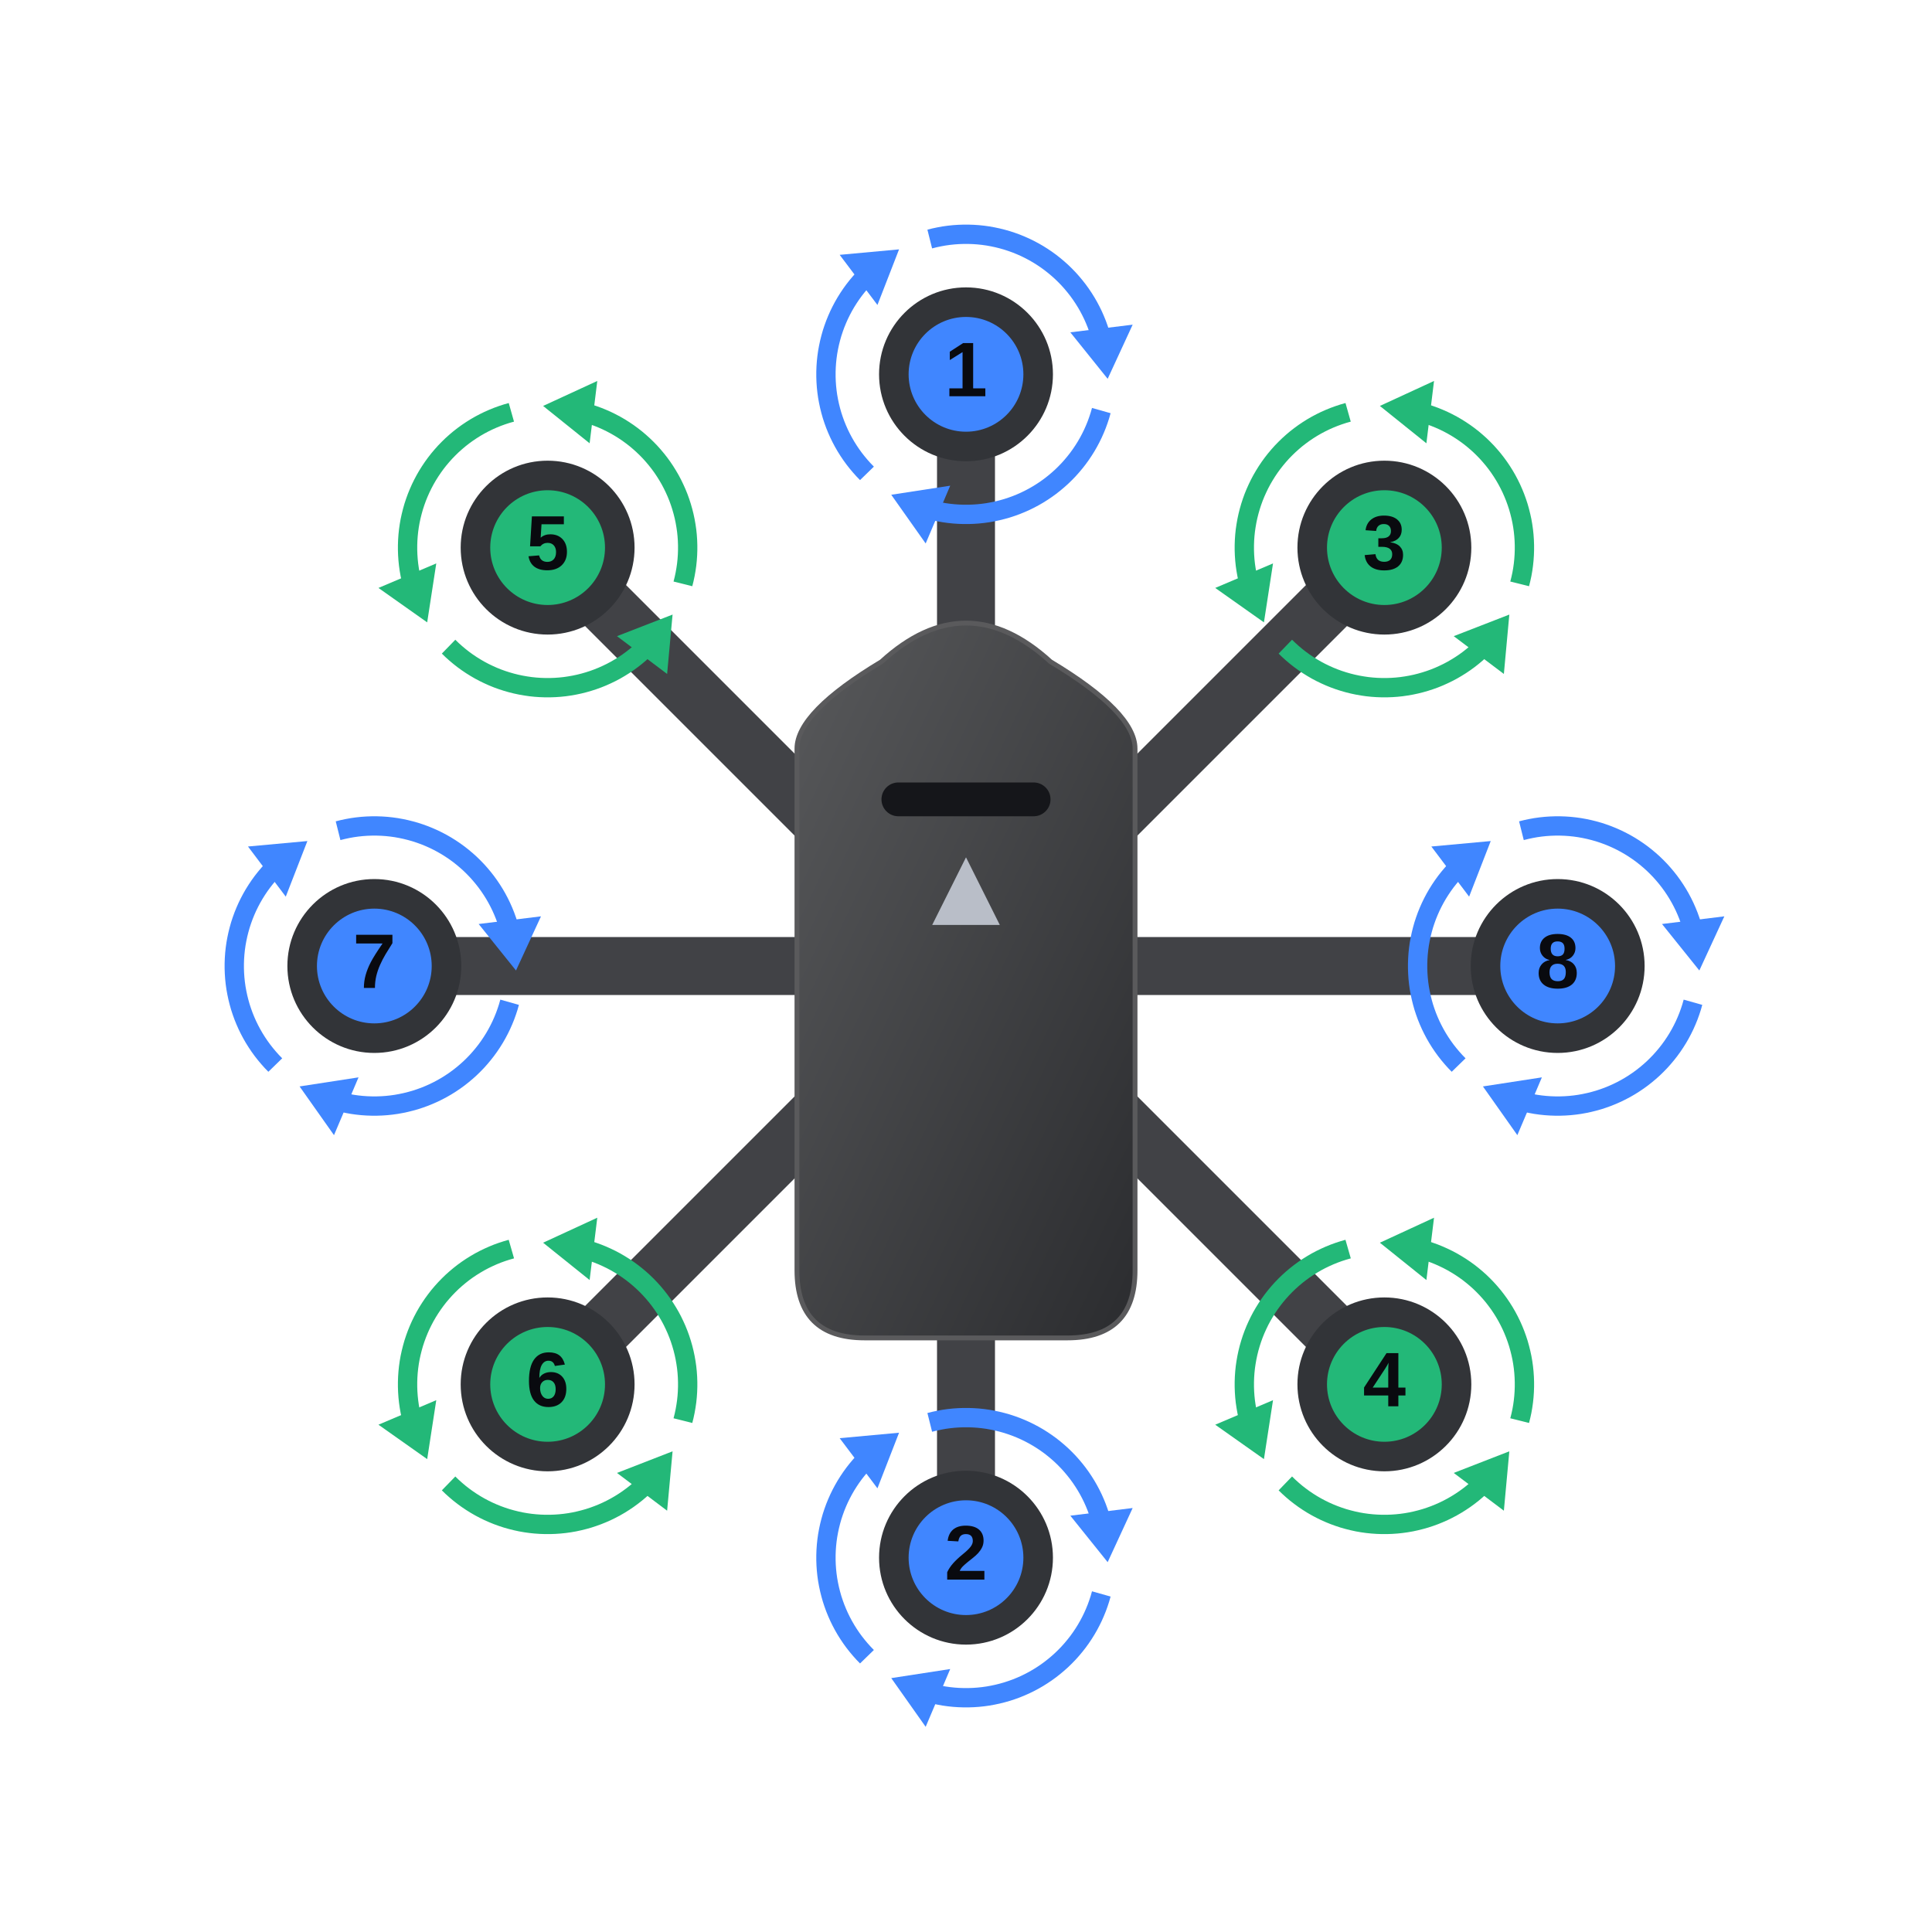
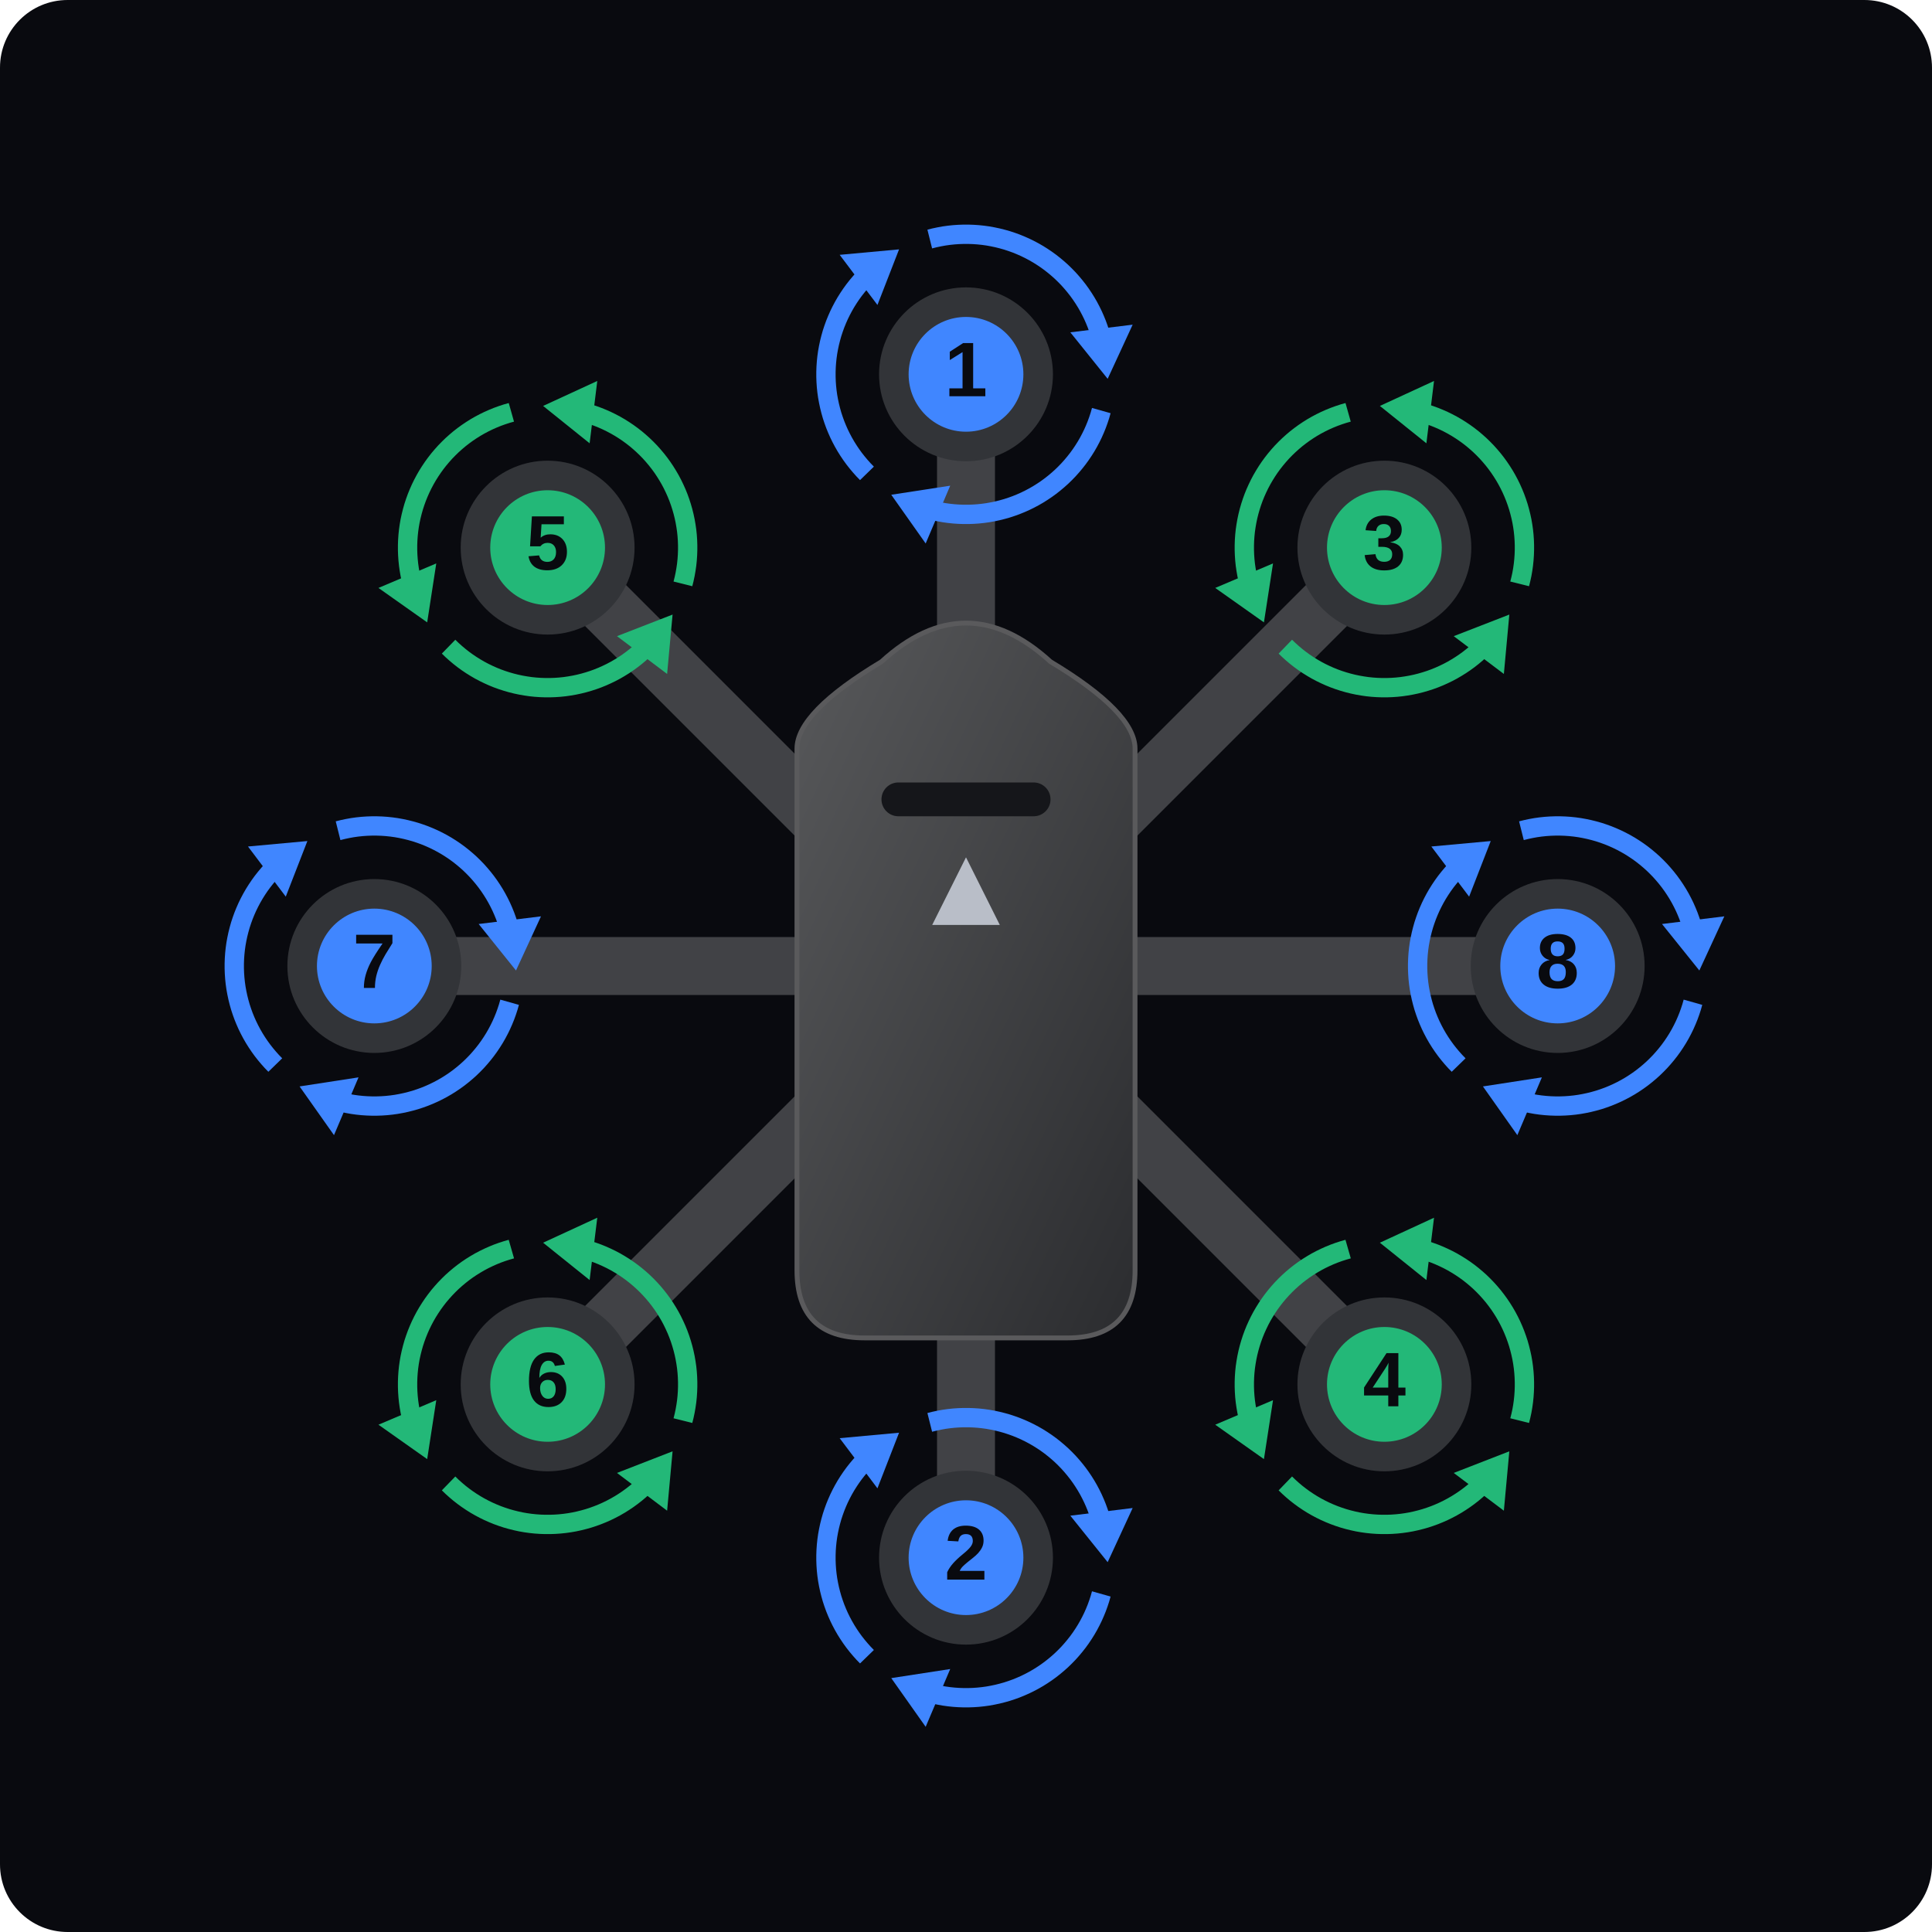
<svg xmlns="http://www.w3.org/2000/svg" width="800" height="800" viewBox="0 0 800 800">
  <defs>
    <linearGradient id="body" x1="0" y1="0" x2="1" y2="1">
      <stop stop-color="#58595b" />
      <stop offset="1" stop-color="#2b2c2f" />
    </linearGradient>
  </defs>
+   <rect width="800" height="800" rx="28" fill="#090a0f" />
  <path d="M 400 400 L 400.0 155.0" stroke="#414246" stroke-width="24" stroke-linecap="round" />
  <path d="M 400 400 L 573.241 226.759" stroke="#414246" stroke-width="24" stroke-linecap="round" />
  <path d="M 400 400 L 645.0 400.0" stroke="#414246" stroke-width="24" stroke-linecap="round" />
  <path d="M 400 400 L 573.241 573.241" stroke="#414246" stroke-width="24" stroke-linecap="round" />
  <path d="M 400 400 L 400.0 645.0" stroke="#414246" stroke-width="24" stroke-linecap="round" />
  <path d="M 400 400 L 226.759 573.241" stroke="#414246" stroke-width="24" stroke-linecap="round" />
  <path d="M 400 400 L 155.0 400" stroke="#414246" stroke-width="24" stroke-linecap="round" />
  <path d="M 400 400 L 226.759 226.759" stroke="#414246" stroke-width="24" stroke-linecap="round" />
  <path d="M330 335 V310 Q330 295 365 274 Q400 242 435 274 Q470 295 470 310 V526 Q470 554 442 554 H358 Q330 554 330 526 Z" fill="url(#body)" stroke="#5a5a5c" stroke-width="2" />
  <rect x="365" y="324" width="70" height="14" rx="7" fill="#15161a" />
  <circle cx="400.0" cy="155.0" r="36" fill="#323438" />
  <circle cx="400.0" cy="155.0" r="23.76" fill="#4086ff" />
  <polyline points="456.02,170.01 455.47,171.96 454.84,173.88 454.15,175.79 453.39,177.66 452.57,179.51 451.68,181.33 450.73,183.12 449.72,184.87 448.64,186.59 447.51,188.27 446.32,189.91 445.07,191.50 443.77,193.05 442.42,194.56 441.01,196.01 439.56,197.42 438.05,198.77 436.50,200.07 434.91,201.32 433.27,202.51 431.59,203.64 429.87,204.72 428.12,205.73 426.33,206.68 424.51,207.57 422.66,208.39 420.79,209.15 418.88,209.84 416.96,210.47 415.01,211.02 413.05,211.51 411.07,211.93 409.07,212.29 407.07,212.57 405.06,212.78 403.04,212.92 401.01,212.99 398.99,212.99 396.96,212.92 394.94,212.78 392.93,212.57 390.93,212.29 388.93,211.93 386.95,211.51 384.99,211.02 383.04,210.47 381.12,209.84 379.21,209.15 377.34,208.39" fill="none" stroke="#4086ff" stroke-width="8" />
  <polygon points="369.05,204.87 383.30,225.04 393.46,201.11" fill="#4086ff" />
  <polyline points="358.99,196.01 357.58,194.56 356.23,193.05 354.93,191.50 353.68,189.91 352.49,188.27 351.36,186.59 350.28,184.87 349.27,183.12 348.32,181.33 347.43,179.51 346.61,177.66 345.85,175.79 345.16,173.88 344.53,171.96 343.98,170.01 343.49,168.05 343.07,166.07 342.71,164.07 342.43,162.07 342.22,160.06 342.08,158.04 342.01,156.01 342.01,153.99 342.08,151.96 342.22,149.94 342.43,147.93 342.71,145.93 343.07,143.93 343.49,141.95 343.98,139.99 344.53,138.04 345.16,136.12 345.85,134.21 346.61,132.34 347.43,130.49 348.32,128.67 349.27,126.88 350.28,125.13 351.36,123.41 352.49,121.73 353.68,120.09 354.93,118.50 356.23,116.95 357.58,115.44 358.99,113.99 360.44,112.58 361.95,111.23 363.50,109.93 365.09,108.68" fill="none" stroke="#4086ff" stroke-width="8" />
  <polygon points="372.28,103.26 347.69,105.52 363.33,126.28" fill="#4086ff" />
  <polyline points="384.99,98.98 386.95,98.49 388.93,98.07 390.93,97.71 392.93,97.43 394.94,97.22 396.96,97.08 398.99,97.01 401.01,97.01 403.04,97.08 405.06,97.22 407.07,97.43 409.07,97.71 411.07,98.07 413.05,98.49 415.01,98.98 416.96,99.53 418.88,100.16 420.79,100.85 422.66,101.61 424.51,102.43 426.33,103.32 428.12,104.27 429.87,105.28 431.59,106.36 433.27,107.49 434.91,108.68 436.50,109.93 438.05,111.23 439.56,112.58 441.01,113.99 442.42,115.44 443.77,116.95 445.07,118.50 446.32,120.09 447.51,121.73 448.64,123.41 449.72,125.13 450.73,126.88 451.68,128.67 452.57,130.49 453.39,132.34 454.15,134.21 454.84,136.12 455.47,138.04 456.02,139.99 456.51,141.95 456.93,143.93 457.29,145.93 457.57,147.93" fill="none" stroke="#4086ff" stroke-width="8" />
  <polygon points="458.66,156.86 469.01,134.44 443.20,137.61" fill="#4086ff" />
  <text x="400.0" y="155.0" text-anchor="middle" dominant-baseline="middle" fill="#090a0f" font-family="Arial" font-weight="bold" font-size="32">1</text>
  <circle cx="573.241" cy="226.759" r="36" fill="#323438" />
  <circle cx="573.241" cy="226.759" r="23.76" fill="#23b878" />
  <polyline points="629.26,241.77 629.75,239.81 630.18,237.83 630.53,235.83 630.81,233.83 631.02,231.81 631.16,229.79 631.23,227.77 631.23,225.75 631.16,223.72 631.02,221.70 630.81,219.69 630.53,217.69 630.18,215.69 629.75,213.71 629.26,211.75 628.71,209.80 628.08,207.88 627.39,205.97 626.63,204.10 625.81,202.25 624.92,200.43 623.97,198.64 622.96,196.89 621.88,195.17 620.75,193.49 619.56,191.85 618.32,190.26 617.01,188.71 615.66,187.20 614.25,185.75 612.80,184.34 611.29,182.99 609.74,181.68 608.15,180.44 606.51,179.25 604.83,178.12 603.11,177.04 601.36,176.03 599.57,175.08 597.75,174.19 595.90,173.37 594.03,172.61 592.12,171.92 590.20,171.29 588.25,170.74 586.29,170.25 584.31,169.82 582.31,169.47 580.31,169.19" fill="none" stroke="#23b878" stroke-width="8" />
  <polygon points="571.38,168.09 593.80,157.75 590.64,183.56" fill="#23b878" />
  <polyline points="532.23,267.77 533.69,269.18 535.19,270.53 536.74,271.83 538.34,273.08 539.97,274.27 541.65,275.40 543.37,276.47 545.12,277.49 546.91,278.44 548.73,279.32 550.58,280.15 552.46,280.91 554.36,281.60 556.28,282.22 558.23,282.78 560.19,283.27 562.17,283.69 564.17,284.04 566.17,284.33 568.19,284.54 570.21,284.68 572.23,284.75 574.25,284.75 576.28,284.68 578.30,284.54 580.31,284.33 582.31,284.04 584.31,283.69 586.29,283.27 588.25,282.78 590.20,282.22 592.12,281.60 594.03,280.91 595.90,280.15 597.75,279.32 599.57,278.44 601.36,277.49 603.11,276.47 604.83,275.40 606.51,274.27 608.15,273.08 609.74,271.83 611.29,270.53 612.80,269.18 614.25,267.77 615.66,266.31 617.01,264.81 618.32,263.26 619.56,261.66" fill="none" stroke="#23b878" stroke-width="8" />
  <polygon points="624.98,254.48 622.72,279.07 601.96,263.42" fill="#23b878" />
  <polyline points="558.23,170.74 556.28,171.29 554.36,171.92 552.46,172.61 550.58,173.37 548.73,174.19 546.91,175.08 545.12,176.03 543.37,177.04 541.65,178.12 539.97,179.25 538.34,180.44 536.74,181.68 535.19,182.99 533.69,184.34 532.23,185.75 530.82,187.20 529.47,188.71 528.17,190.26 526.92,191.85 525.73,193.49 524.60,195.17 523.53,196.89 522.51,198.64 521.56,200.43 520.68,202.25 519.85,204.10 519.09,205.97 518.40,207.88 517.78,209.80 517.22,211.75 516.73,213.71 516.31,215.69 515.96,217.69 515.67,219.69 515.46,221.70 515.32,223.72 515.25,225.75 515.25,227.77 515.32,229.79 515.46,231.81 515.67,233.83 515.96,235.83 516.31,237.83 516.73,239.81 517.22,241.77 517.78,243.72 518.40,245.64 519.09,247.54 519.85,249.42" fill="none" stroke="#23b878" stroke-width="8" />
  <polygon points="523.37,257.71 503.20,243.45 527.13,233.30" fill="#23b878" />
  <text x="573.241" y="226.759" text-anchor="middle" dominant-baseline="middle" fill="#090a0f" font-family="Arial" font-weight="bold" font-size="32">3</text>
  <circle cx="645.0" cy="400.0" r="36" fill="#323438" />
  <circle cx="645.0" cy="400.0" r="23.76" fill="#4086ff" />
  <polyline points="701.02,415.01 700.47,416.96 699.84,418.88 699.15,420.79 698.39,422.66 697.57,424.51 696.68,426.33 695.73,428.12 694.72,429.87 693.64,431.59 692.51,433.27 691.32,434.91 690.07,436.50 688.77,438.05 687.42,439.56 686.01,441.01 684.56,442.42 683.05,443.77 681.50,445.07 679.91,446.32 678.27,447.51 676.59,448.64 674.87,449.72 673.12,450.73 671.33,451.68 669.51,452.57 667.66,453.39 665.79,454.15 663.88,454.84 661.96,455.47 660.01,456.02 658.05,456.51 656.07,456.93 654.07,457.29 652.07,457.57 650.06,457.78 648.04,457.92 646.01,457.99 643.99,457.99 641.96,457.92 639.94,457.78 637.93,457.57 635.93,457.29 633.93,456.93 631.95,456.51 629.99,456.02 628.04,455.47 626.12,454.84 624.21,454.15 622.34,453.39" fill="none" stroke="#4086ff" stroke-width="8" />
  <polygon points="614.05,449.87 628.30,470.04 638.46,446.11" fill="#4086ff" />
  <polyline points="603.99,441.01 602.58,439.56 601.23,438.05 599.93,436.50 598.68,434.91 597.49,433.27 596.36,431.59 595.28,429.87 594.27,428.12 593.32,426.33 592.43,424.51 591.61,422.66 590.85,420.79 590.16,418.88 589.53,416.96 588.98,415.01 588.49,413.05 588.07,411.07 587.71,409.07 587.43,407.07 587.22,405.06 587.08,403.04 587.01,401.01 587.01,398.99 587.08,396.96 587.22,394.94 587.43,392.93 587.71,390.93 588.07,388.93 588.49,386.95 588.98,384.99 589.53,383.04 590.16,381.12 590.85,379.21 591.61,377.34 592.43,375.49 593.32,373.67 594.27,371.88 595.28,370.13 596.36,368.41 597.49,366.73 598.68,365.09 599.93,363.50 601.23,361.95 602.58,360.44 603.99,358.99 605.44,357.58 606.95,356.23 608.50,354.93 610.09,353.68" fill="none" stroke="#4086ff" stroke-width="8" />
  <polygon points="617.28,348.26 592.69,350.52 608.33,371.28" fill="#4086ff" />
  <polyline points="629.99,343.98 631.95,343.49 633.93,343.07 635.93,342.71 637.93,342.43 639.94,342.22 641.96,342.08 643.99,342.01 646.01,342.01 648.04,342.08 650.06,342.22 652.07,342.43 654.07,342.71 656.07,343.07 658.05,343.49 660.01,343.98 661.96,344.53 663.88,345.16 665.79,345.85 667.66,346.61 669.51,347.43 671.33,348.32 673.12,349.27 674.87,350.28 676.59,351.36 678.27,352.49 679.91,353.68 681.50,354.93 683.05,356.23 684.56,357.58 686.01,358.99 687.42,360.44 688.77,361.95 690.07,363.50 691.32,365.09 692.51,366.73 693.64,368.41 694.72,370.13 695.73,371.88 696.68,373.67 697.57,375.49 698.39,377.34 699.15,379.21 699.84,381.12 700.47,383.04 701.02,384.99 701.51,386.95 701.93,388.93 702.29,390.93 702.57,392.93" fill="none" stroke="#4086ff" stroke-width="8" />
  <polygon points="703.66,401.86 714.01,379.44 688.20,382.61" fill="#4086ff" />
  <text x="645.0" y="400.0" text-anchor="middle" dominant-baseline="middle" fill="#090a0f" font-family="Arial" font-weight="bold" font-size="32">8</text>
  <circle cx="573.241" cy="573.241" r="36" fill="#323438" />
  <circle cx="573.241" cy="573.241" r="23.76" fill="#23b878" />
  <polyline points="629.26,588.25 629.75,586.29 630.18,584.31 630.53,582.31 630.81,580.31 631.02,578.30 631.16,576.28 631.23,574.25 631.23,572.23 631.16,570.21 631.02,568.19 630.81,566.17 630.53,564.17 630.18,562.17 629.75,560.19 629.26,558.23 628.71,556.28 628.08,554.36 627.39,552.46 626.63,550.58 625.81,548.73 624.92,546.91 623.97,545.12 622.96,543.37 621.88,541.65 620.75,539.97 619.56,538.34 618.32,536.74 617.01,535.19 615.66,533.69 614.25,532.23 612.80,530.82 611.29,529.47 609.74,528.17 608.15,526.92 606.51,525.73 604.83,524.60 603.11,523.53 601.36,522.51 599.57,521.56 597.75,520.68 595.90,519.85 594.03,519.09 592.12,518.40 590.20,517.78 588.25,517.22 586.29,516.73 584.31,516.31 582.31,515.96 580.31,515.67" fill="none" stroke="#23b878" stroke-width="8" />
  <polygon points="571.38,514.58 593.80,504.23 590.64,530.04" fill="#23b878" />
  <polyline points="532.23,614.25 533.69,615.66 535.19,617.01 536.74,618.32 538.34,619.56 539.97,620.75 541.65,621.88 543.37,622.96 545.12,623.97 546.91,624.92 548.73,625.81 550.58,626.63 552.46,627.39 554.36,628.08 556.28,628.71 558.23,629.26 560.19,629.75 562.17,630.18 564.17,630.53 566.17,630.81 568.19,631.02 570.21,631.16 572.23,631.23 574.25,631.23 576.28,631.16 578.30,631.02 580.31,630.81 582.31,630.53 584.31,630.18 586.29,629.75 588.25,629.26 590.20,628.71 592.12,628.08 594.03,627.39 595.90,626.63 597.75,625.81 599.57,624.92 601.36,623.97 603.11,622.96 604.83,621.88 606.51,620.75 608.15,619.56 609.74,618.32 611.29,617.01 612.80,615.66 614.25,614.25 615.66,612.80 617.01,611.29 618.32,609.74 619.56,608.15" fill="none" stroke="#23b878" stroke-width="8" />
  <polygon points="624.98,600.96 622.72,625.55 601.96,609.91" fill="#23b878" />
  <polyline points="558.23,517.22 556.28,517.78 554.36,518.40 552.46,519.09 550.58,519.85 548.73,520.68 546.91,521.56 545.12,522.51 543.37,523.53 541.65,524.60 539.97,525.73 538.34,526.92 536.74,528.17 535.19,529.47 533.69,530.82 532.23,532.23 530.82,533.69 529.47,535.19 528.17,536.74 526.92,538.34 525.73,539.97 524.60,541.65 523.53,543.37 522.51,545.12 521.56,546.91 520.68,548.73 519.85,550.58 519.09,552.46 518.40,554.36 517.78,556.28 517.22,558.23 516.73,560.19 516.31,562.17 515.96,564.17 515.67,566.17 515.46,568.19 515.32,570.21 515.25,572.23 515.25,574.25 515.32,576.28 515.46,578.30 515.67,580.31 515.96,582.31 516.31,584.31 516.73,586.29 517.22,588.25 517.78,590.20 518.40,592.12 519.09,594.03 519.85,595.90" fill="none" stroke="#23b878" stroke-width="8" />
  <polygon points="523.37,604.19 503.20,589.94 527.13,579.78" fill="#23b878" />
  <text x="573.241" y="573.241" text-anchor="middle" dominant-baseline="middle" fill="#090a0f" font-family="Arial" font-weight="bold" font-size="32">4</text>
  <circle cx="400.0" cy="645.0" r="36" fill="#323438" />
  <circle cx="400.0" cy="645.0" r="23.76" fill="#4086ff" />
  <polyline points="456.02,660.01 455.47,661.96 454.84,663.88 454.15,665.79 453.39,667.66 452.57,669.51 451.68,671.33 450.73,673.12 449.72,674.87 448.64,676.59 447.51,678.27 446.32,679.91 445.07,681.50 443.77,683.05 442.42,684.56 441.01,686.01 439.56,687.42 438.05,688.77 436.50,690.07 434.91,691.32 433.27,692.51 431.59,693.64 429.87,694.72 428.12,695.73 426.33,696.68 424.51,697.57 422.66,698.39 420.79,699.15 418.88,699.84 416.96,700.47 415.01,701.02 413.05,701.51 411.07,701.93 409.07,702.29 407.07,702.57 405.06,702.78 403.04,702.92 401.01,702.99 398.99,702.99 396.96,702.92 394.94,702.78 392.93,702.57 390.93,702.29 388.93,701.93 386.95,701.51 384.99,701.02 383.04,700.47 381.12,699.84 379.21,699.15 377.34,698.39" fill="none" stroke="#4086ff" stroke-width="8" />
  <polygon points="369.05,694.87 383.30,715.04 393.46,691.11" fill="#4086ff" />
  <polyline points="358.99,686.01 357.58,684.56 356.23,683.05 354.93,681.50 353.68,679.91 352.49,678.27 351.36,676.59 350.28,674.87 349.27,673.12 348.32,671.33 347.43,669.51 346.61,667.66 345.85,665.79 345.16,663.88 344.53,661.96 343.98,660.01 343.49,658.05 343.07,656.07 342.71,654.07 342.43,652.07 342.22,650.06 342.08,648.04 342.01,646.01 342.01,643.99 342.08,641.96 342.22,639.94 342.43,637.93 342.71,635.93 343.07,633.93 343.49,631.95 343.98,629.99 344.53,628.04 345.16,626.12 345.85,624.21 346.61,622.34 347.43,620.49 348.32,618.67 349.27,616.88 350.28,615.13 351.36,613.41 352.49,611.73 353.68,610.09 354.93,608.50 356.23,606.95 357.58,605.44 358.99,603.99 360.44,602.58 361.95,601.23 363.50,599.93 365.09,598.68" fill="none" stroke="#4086ff" stroke-width="8" />
  <polygon points="372.28,593.26 347.69,595.52 363.33,616.28" fill="#4086ff" />
  <polyline points="384.99,588.98 386.95,588.49 388.93,588.07 390.93,587.71 392.93,587.43 394.94,587.22 396.96,587.08 398.99,587.01 401.01,587.01 403.04,587.08 405.06,587.22 407.07,587.43 409.07,587.71 411.07,588.07 413.05,588.49 415.01,588.98 416.96,589.53 418.88,590.16 420.79,590.85 422.66,591.61 424.51,592.43 426.33,593.32 428.12,594.27 429.87,595.28 431.59,596.36 433.27,597.49 434.91,598.68 436.50,599.93 438.05,601.23 439.56,602.58 441.01,603.99 442.42,605.44 443.77,606.95 445.07,608.50 446.32,610.09 447.51,611.73 448.64,613.41 449.72,615.13 450.73,616.88 451.68,618.67 452.57,620.49 453.39,622.34 454.15,624.21 454.84,626.12 455.47,628.04 456.02,629.99 456.51,631.95 456.93,633.93 457.29,635.93 457.57,637.93" fill="none" stroke="#4086ff" stroke-width="8" />
  <polygon points="458.66,646.86 469.01,624.44 443.20,627.61" fill="#4086ff" />
  <text x="400.0" y="645.0" text-anchor="middle" dominant-baseline="middle" fill="#090a0f" font-family="Arial" font-weight="bold" font-size="32">2</text>
  <circle cx="226.759" cy="573.241" r="36" fill="#323438" />
  <circle cx="226.759" cy="573.241" r="23.76" fill="#23b878" />
  <polyline points="282.78,588.25 283.27,586.29 283.69,584.31 284.04,582.31 284.33,580.31 284.54,578.30 284.68,576.28 284.75,574.25 284.75,572.23 284.68,570.21 284.54,568.19 284.33,566.17 284.04,564.17 283.69,562.17 283.27,560.19 282.78,558.23 282.22,556.28 281.60,554.36 280.91,552.46 280.15,550.58 279.32,548.73 278.44,546.91 277.49,545.12 276.47,543.37 275.40,541.65 274.27,539.97 273.08,538.34 271.83,536.74 270.53,535.19 269.18,533.69 267.77,532.23 266.31,530.82 264.81,529.47 263.26,528.17 261.66,526.92 260.03,525.73 258.35,524.60 256.63,523.53 254.88,522.51 253.09,521.56 251.27,520.68 249.42,519.85 247.54,519.09 245.64,518.40 243.72,517.78 241.77,517.22 239.81,516.73 237.83,516.31 235.83,515.96 233.83,515.67" fill="none" stroke="#23b878" stroke-width="8" />
  <polygon points="224.89,514.58 247.32,504.23 244.15,530.04" fill="#23b878" />
  <polyline points="185.75,614.25 187.20,615.66 188.71,617.01 190.26,618.32 191.85,619.56 193.49,620.75 195.17,621.88 196.89,622.96 198.64,623.97 200.43,624.92 202.25,625.81 204.10,626.63 205.97,627.39 207.88,628.08 209.80,628.71 211.75,629.26 213.71,629.75 215.69,630.18 217.69,630.53 219.69,630.81 221.70,631.02 223.72,631.16 225.75,631.23 227.77,631.23 229.79,631.16 231.81,631.02 233.83,630.81 235.83,630.53 237.83,630.18 239.81,629.75 241.77,629.26 243.72,628.71 245.64,628.08 247.54,627.39 249.42,626.63 251.27,625.81 253.09,624.92 254.88,623.97 256.63,622.96 258.35,621.88 260.03,620.75 261.66,619.56 263.26,618.32 264.81,617.01 266.31,615.66 267.77,614.25 269.18,612.80 270.53,611.29 271.83,609.74 273.08,608.15" fill="none" stroke="#23b878" stroke-width="8" />
  <polygon points="278.50,600.96 276.24,625.55 255.48,609.91" fill="#23b878" />
  <polyline points="211.75,517.22 209.80,517.78 207.88,518.40 205.97,519.09 204.10,519.85 202.25,520.68 200.43,521.56 198.64,522.51 196.89,523.53 195.17,524.60 193.49,525.73 191.85,526.92 190.26,528.17 188.71,529.47 187.20,530.82 185.75,532.23 184.34,533.69 182.99,535.19 181.68,536.74 180.44,538.34 179.25,539.97 178.12,541.65 177.04,543.37 176.03,545.12 175.08,546.91 174.19,548.73 173.37,550.58 172.61,552.46 171.92,554.36 171.29,556.28 170.74,558.23 170.25,560.19 169.82,562.17 169.47,564.17 169.19,566.17 168.98,568.19 168.84,570.21 168.77,572.23 168.77,574.25 168.84,576.28 168.98,578.30 169.19,580.31 169.47,582.31 169.82,584.31 170.25,586.29 170.74,588.25 171.29,590.20 171.92,592.12 172.61,594.03 173.37,595.90" fill="none" stroke="#23b878" stroke-width="8" />
  <polygon points="176.89,604.19 156.71,589.94 180.65,579.78" fill="#23b878" />
  <text x="226.759" y="573.241" text-anchor="middle" dominant-baseline="middle" fill="#090a0f" font-family="Arial" font-weight="bold" font-size="32">6</text>
  <circle cx="155.0" cy="400" r="36" fill="#323438" />
  <circle cx="155.0" cy="400" r="23.76" fill="#4086ff" />
  <polyline points="211.02,415.01 210.47,416.96 209.84,418.88 209.15,420.79 208.39,422.66 207.57,424.51 206.68,426.33 205.73,428.12 204.72,429.87 203.64,431.59 202.51,433.27 201.32,434.91 200.07,436.50 198.77,438.05 197.42,439.56 196.01,441.01 194.56,442.42 193.05,443.77 191.50,445.07 189.91,446.32 188.27,447.51 186.59,448.64 184.87,449.72 183.12,450.73 181.33,451.68 179.51,452.57 177.66,453.39 175.79,454.15 173.88,454.84 171.96,455.47 170.01,456.02 168.05,456.51 166.07,456.93 164.07,457.29 162.07,457.57 160.06,457.78 158.04,457.92 156.01,457.99 153.99,457.99 151.96,457.92 149.94,457.78 147.93,457.57 145.93,457.29 143.93,456.93 141.95,456.51 139.99,456.02 138.04,455.47 136.12,454.84 134.21,454.15 132.34,453.39" fill="none" stroke="#4086ff" stroke-width="8" />
  <polygon points="124.05,449.87 138.30,470.04 148.46,446.11" fill="#4086ff" />
  <polyline points="113.99,441.01 112.58,439.56 111.23,438.05 109.93,436.50 108.68,434.91 107.49,433.27 106.36,431.59 105.28,429.87 104.27,428.12 103.32,426.33 102.43,424.51 101.61,422.66 100.85,420.79 100.16,418.88 99.53,416.96 98.98,415.01 98.49,413.05 98.07,411.07 97.71,409.07 97.43,407.07 97.22,405.06 97.08,403.04 97.01,401.01 97.01,398.99 97.08,396.96 97.22,394.94 97.43,392.93 97.71,390.93 98.07,388.93 98.49,386.95 98.98,384.99 99.53,383.04 100.16,381.12 100.85,379.21 101.61,377.34 102.43,375.49 103.32,373.67 104.27,371.88 105.28,370.13 106.36,368.41 107.49,366.73 108.68,365.09 109.93,363.50 111.23,361.95 112.58,360.44 113.99,358.99 115.44,357.58 116.95,356.23 118.50,354.93 120.09,353.68" fill="none" stroke="#4086ff" stroke-width="8" />
  <polygon points="127.28,348.26 102.69,350.52 118.33,371.28" fill="#4086ff" />
  <polyline points="139.99,343.98 141.95,343.49 143.93,343.07 145.93,342.71 147.93,342.43 149.94,342.22 151.96,342.08 153.99,342.01 156.01,342.01 158.04,342.08 160.06,342.22 162.07,342.43 164.07,342.71 166.07,343.07 168.05,343.49 170.01,343.98 171.96,344.53 173.88,345.16 175.79,345.85 177.66,346.61 179.51,347.43 181.33,348.32 183.12,349.27 184.87,350.28 186.59,351.36 188.27,352.49 189.91,353.68 191.50,354.93 193.05,356.23 194.56,357.58 196.01,358.99 197.42,360.44 198.77,361.95 200.07,363.50 201.32,365.09 202.51,366.73 203.64,368.41 204.72,370.13 205.73,371.88 206.68,373.67 207.57,375.49 208.39,377.34 209.15,379.21 209.84,381.12 210.47,383.04 211.02,384.99 211.51,386.95 211.93,388.93 212.29,390.93 212.57,392.93" fill="none" stroke="#4086ff" stroke-width="8" />
  <polygon points="213.66,401.86 224.01,379.44 198.20,382.61" fill="#4086ff" />
  <text x="155.0" y="400" text-anchor="middle" dominant-baseline="middle" fill="#090a0f" font-family="Arial" font-weight="bold" font-size="32">7</text>
  <circle cx="226.759" cy="226.759" r="36" fill="#323438" />
  <circle cx="226.759" cy="226.759" r="23.76" fill="#23b878" />
  <polyline points="282.78,241.77 283.27,239.81 283.69,237.83 284.04,235.83 284.33,233.83 284.54,231.81 284.68,229.79 284.75,227.77 284.75,225.75 284.68,223.72 284.54,221.70 284.33,219.69 284.04,217.69 283.69,215.69 283.27,213.71 282.78,211.75 282.22,209.80 281.60,207.88 280.91,205.97 280.15,204.10 279.32,202.25 278.44,200.43 277.49,198.64 276.47,196.89 275.40,195.17 274.27,193.49 273.08,191.85 271.83,190.26 270.53,188.71 269.18,187.20 267.77,185.75 266.31,184.34 264.81,182.99 263.26,181.68 261.66,180.44 260.03,179.25 258.35,178.12 256.63,177.04 254.88,176.03 253.09,175.08 251.27,174.19 249.42,173.37 247.54,172.61 245.64,171.92 243.72,171.29 241.77,170.74 239.81,170.25 237.83,169.82 235.83,169.47 233.83,169.19" fill="none" stroke="#23b878" stroke-width="8" />
  <polygon points="224.89,168.09 247.32,157.75 244.15,183.56" fill="#23b878" />
  <polyline points="185.75,267.77 187.20,269.18 188.71,270.53 190.26,271.83 191.85,273.08 193.49,274.27 195.17,275.40 196.89,276.47 198.64,277.49 200.43,278.44 202.25,279.32 204.10,280.15 205.97,280.91 207.88,281.60 209.80,282.22 211.75,282.78 213.71,283.27 215.69,283.69 217.69,284.04 219.69,284.33 221.70,284.54 223.72,284.68 225.75,284.75 227.77,284.75 229.79,284.68 231.81,284.54 233.83,284.33 235.83,284.04 237.83,283.69 239.81,283.27 241.77,282.78 243.72,282.22 245.64,281.60 247.54,280.91 249.42,280.15 251.27,279.32 253.09,278.44 254.88,277.49 256.63,276.47 258.35,275.40 260.03,274.27 261.66,273.08 263.26,271.83 264.81,270.53 266.31,269.18 267.77,267.77 269.18,266.31 270.53,264.81 271.83,263.26 273.08,261.66" fill="none" stroke="#23b878" stroke-width="8" />
  <polygon points="278.50,254.48 276.24,279.07 255.48,263.42" fill="#23b878" />
  <polyline points="211.75,170.74 209.80,171.29 207.88,171.92 205.97,172.61 204.10,173.37 202.25,174.19 200.43,175.08 198.64,176.03 196.89,177.04 195.17,178.12 193.49,179.25 191.85,180.44 190.26,181.68 188.71,182.99 187.20,184.34 185.75,185.75 184.34,187.20 182.99,188.71 181.68,190.26 180.44,191.85 179.25,193.49 178.12,195.17 177.04,196.89 176.03,198.64 175.08,200.43 174.19,202.25 173.37,204.10 172.61,205.97 171.92,207.88 171.29,209.80 170.74,211.75 170.25,213.71 169.82,215.69 169.47,217.69 169.19,219.69 168.98,221.70 168.84,223.72 168.77,225.75 168.77,227.77 168.84,229.79 168.98,231.81 169.19,233.83 169.47,235.83 169.82,237.83 170.25,239.81 170.74,241.77 171.29,243.72 171.92,245.64 172.61,247.54 173.37,249.42" fill="none" stroke="#23b878" stroke-width="8" />
  <polygon points="176.89,257.71 156.71,243.45 180.65,233.30" fill="#23b878" />
  <text x="226.759" y="226.759" text-anchor="middle" dominant-baseline="middle" fill="#090a0f" font-family="Arial" font-weight="bold" font-size="32">5</text>
  <path d="M400 355 L386 383 L414 383 Z" fill="#b9bec8" />
</svg>
